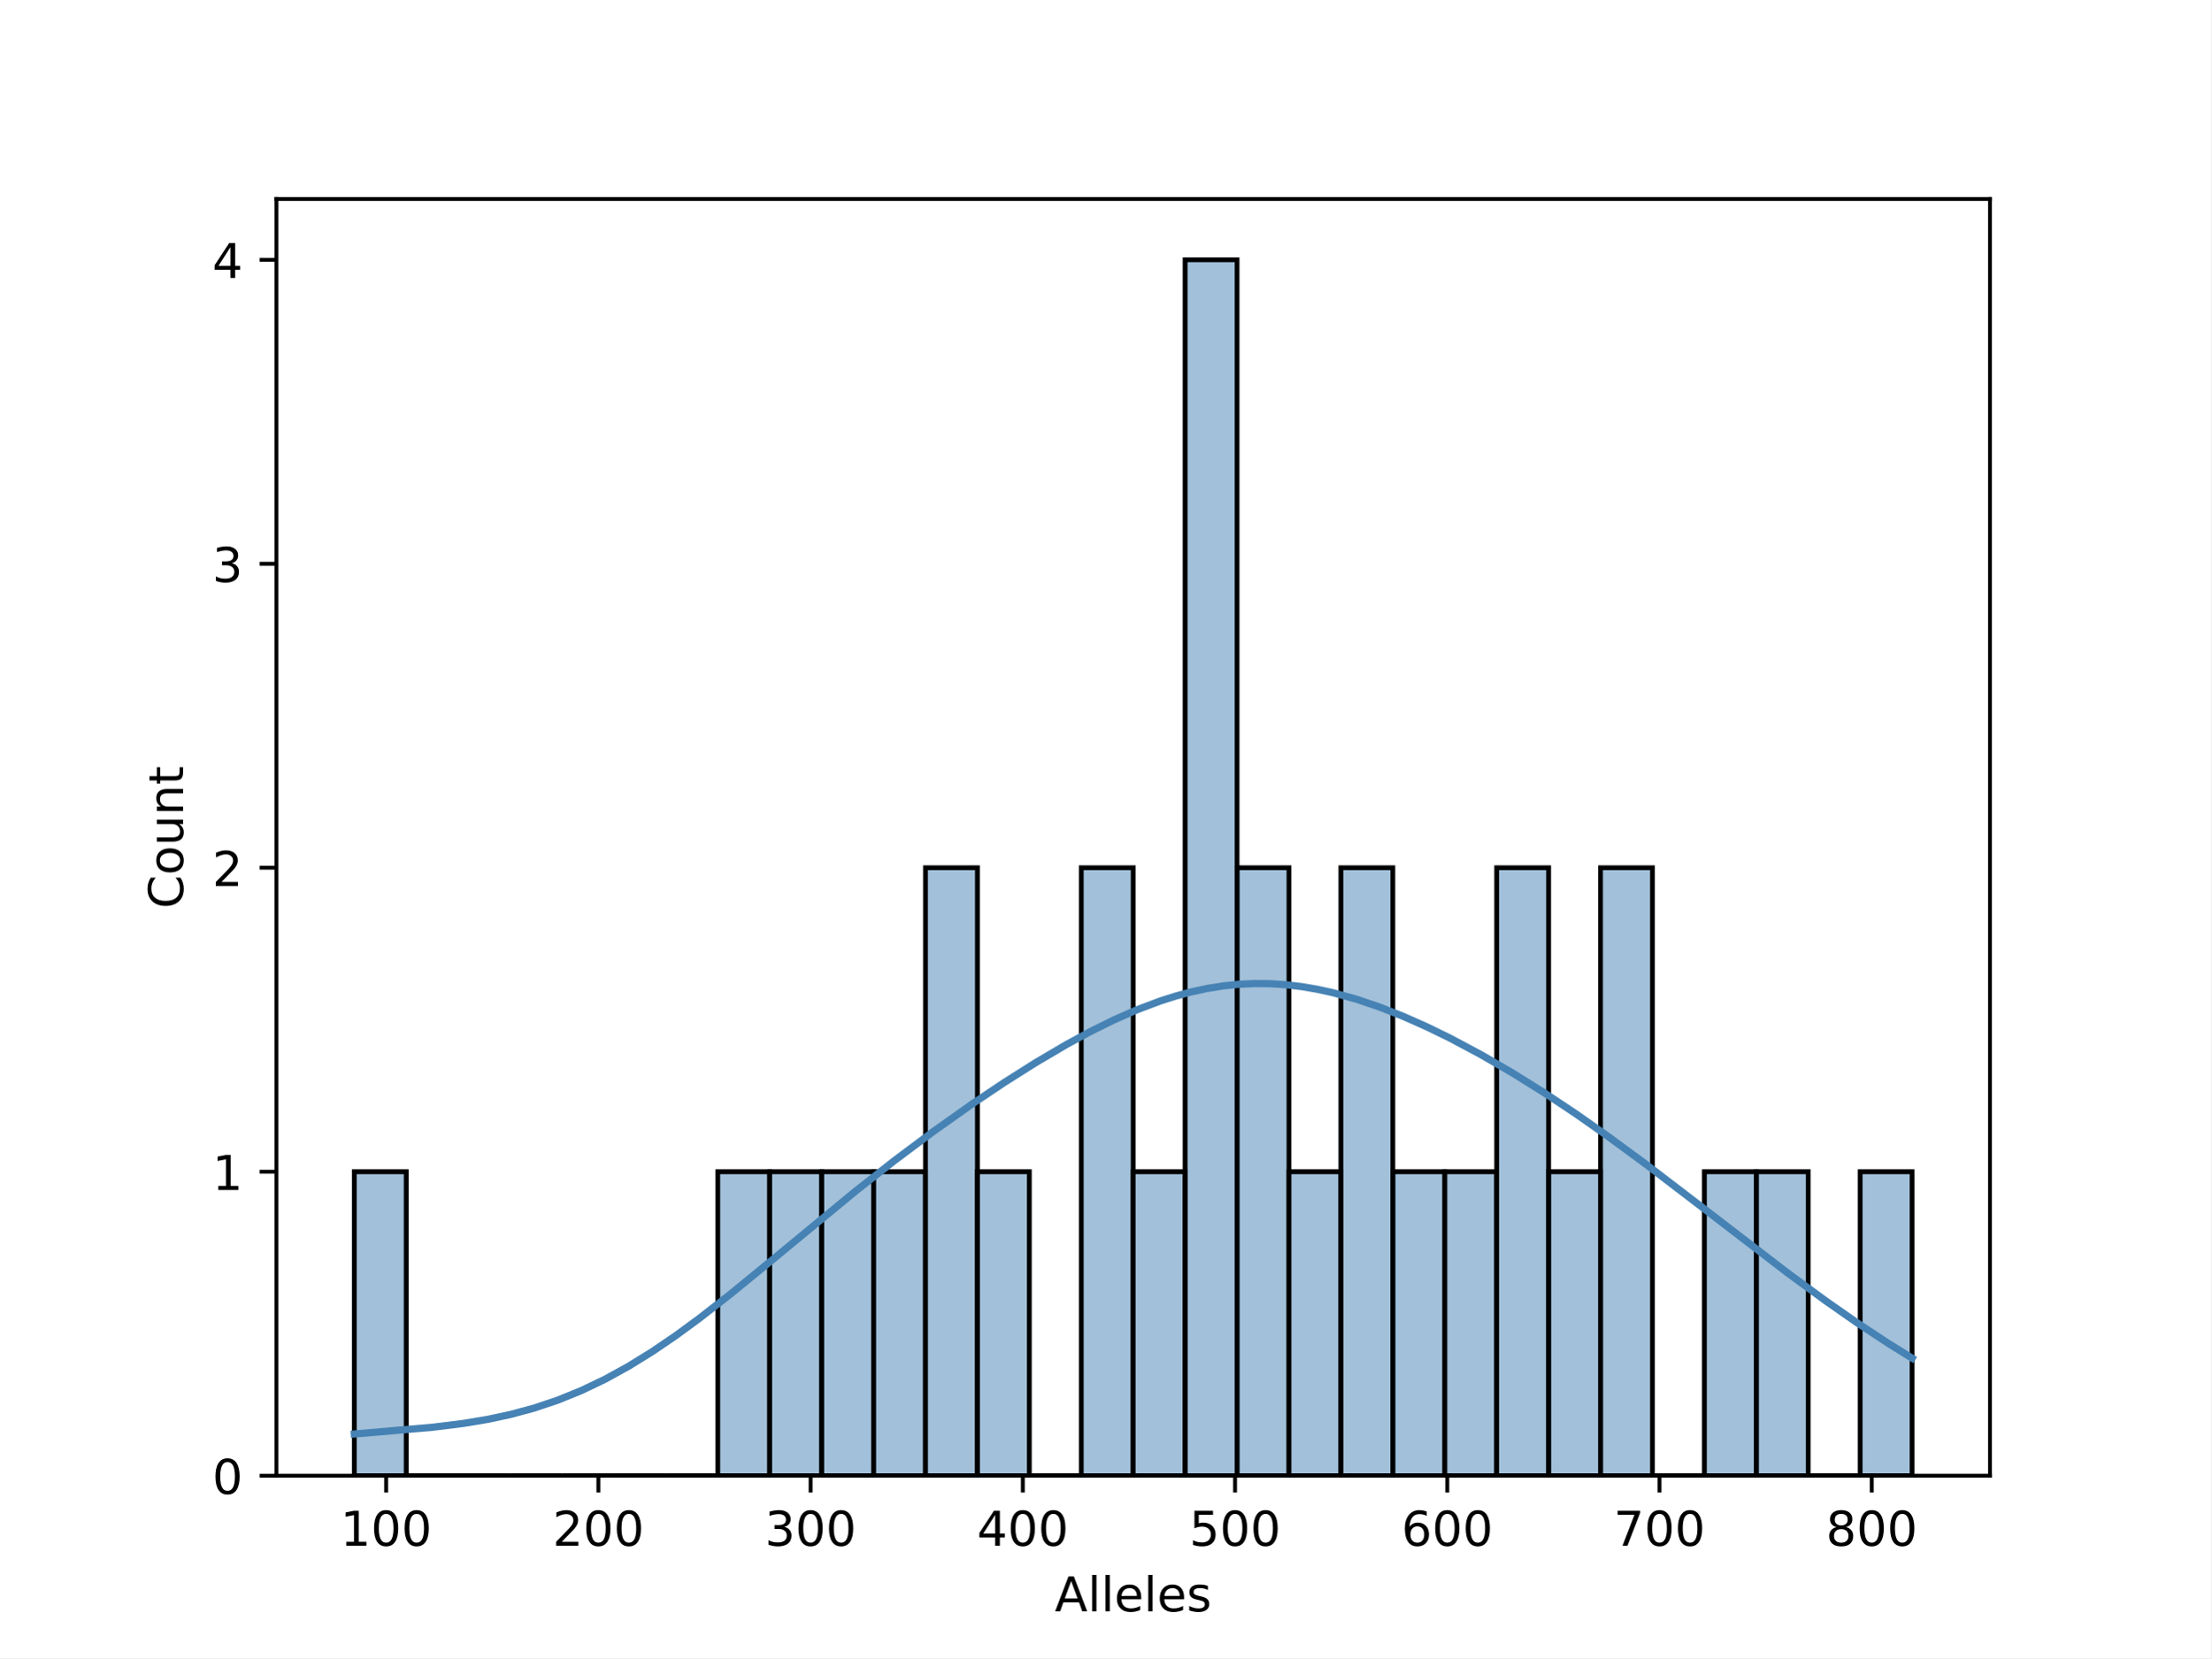
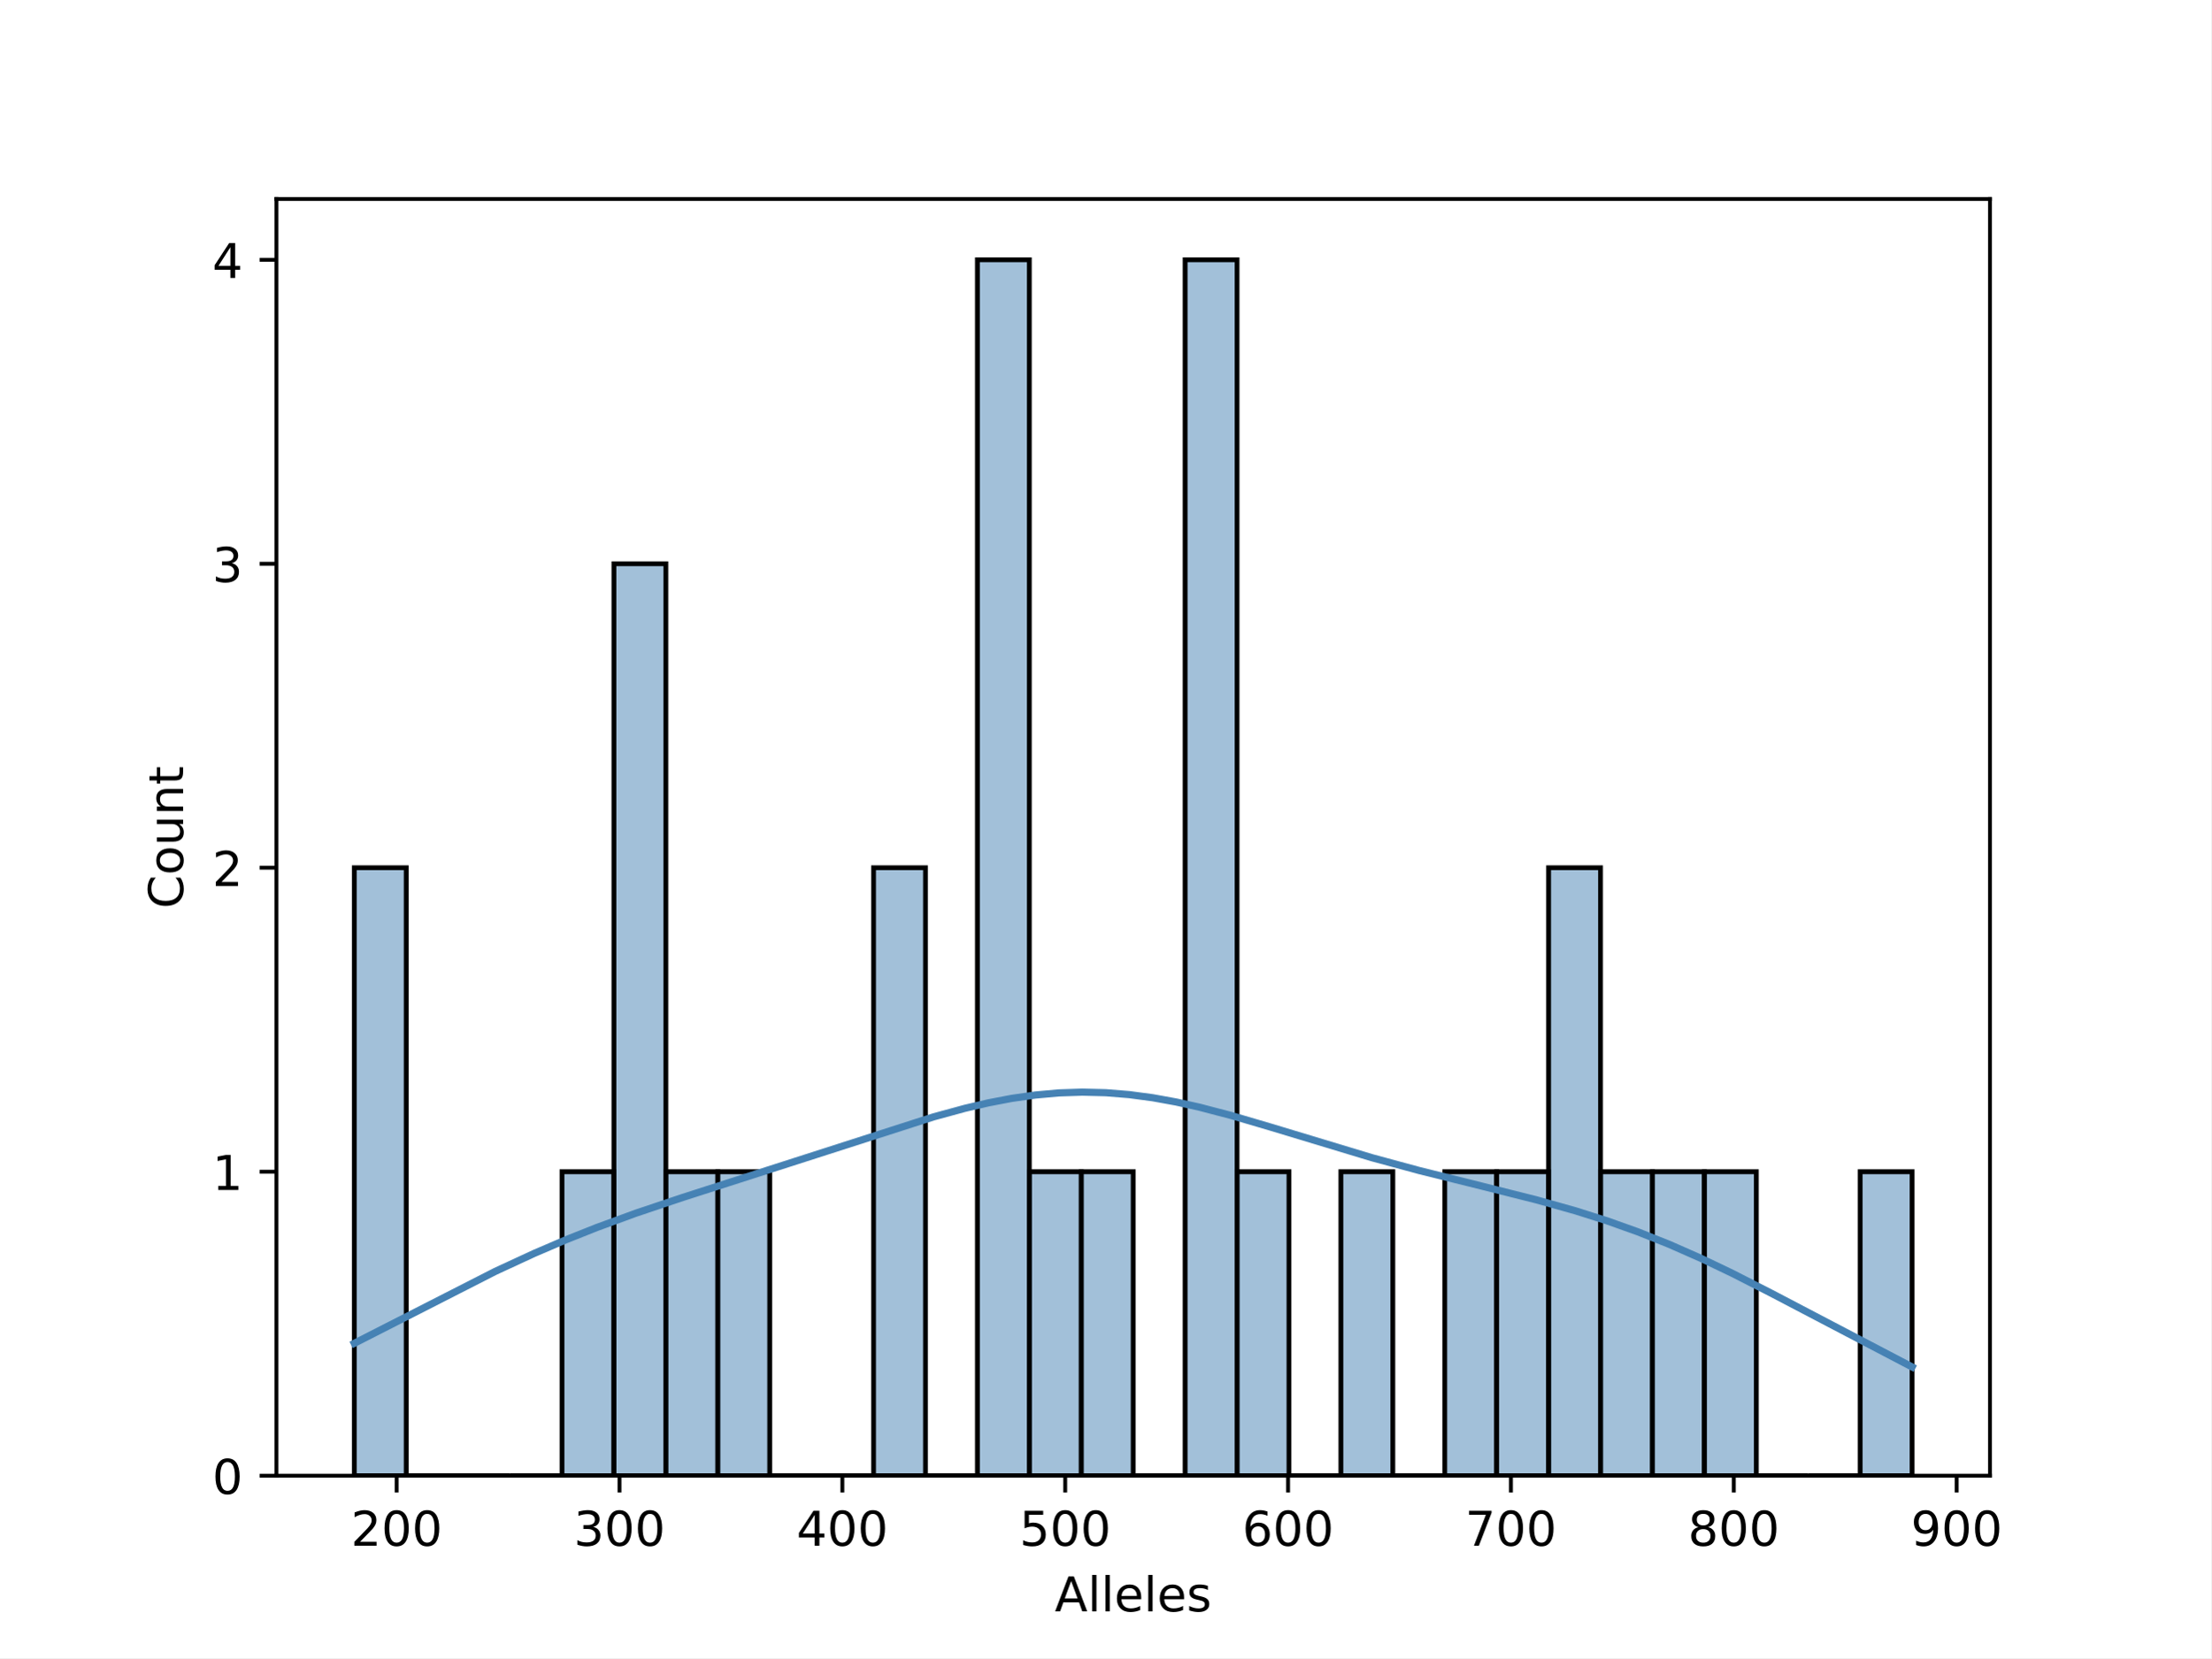
<svg xmlns="http://www.w3.org/2000/svg" xmlns:xlink="http://www.w3.org/1999/xlink" width="460.8pt" height="345.6pt" viewBox="0 0 460.8 345.6" version="1.1">
  <defs>
    <style type="text/css">*{stroke-linejoin: round; stroke-linecap: butt}</style>
  </defs>
  <g id="figure_1">
    <g id="patch_1">
      <path d="M 0 345.6  L 460.8 345.6  L 460.8 0  L 0 0  z " style="fill: #ffffff" />
    </g>
    <g id="axes_1">
      <g id="patch_2">
        <path d="M 57.6 307.584  L 414.72 307.584  L 414.72 41.472  L 57.6 41.472  z " style="fill: #ffffff" />
      </g>
      <g id="patch_3">
-         <path d="M 73.833 307.584  L 84.655 307.584  L 84.655 244.224  L 73.833 244.224  z " clip-path="url(#p3572204cd2)" style="fill: #4682b4; fill-opacity: 0.5; stroke: #000000; stroke-linejoin: miter" />
+         <path d="M 73.833 307.584  L 84.655 307.584  L 84.655 180.864  L 73.833 180.864  z " clip-path="url(#p0627471ee9)" style="fill: #4682b4; fill-opacity: 0.5; stroke: #000000; stroke-linejoin: miter" />
      </g>
      <g id="patch_4">
-         <path d="M 84.655 307.584  L 95.476 307.584  L 95.476 307.584  L 84.655 307.584  z " clip-path="url(#p3572204cd2)" style="fill: #4682b4; fill-opacity: 0.5; stroke: #000000; stroke-linejoin: miter" />
+         <path d="M 84.655 307.584  L 95.476 307.584  L 95.476 307.584  L 84.655 307.584  z " clip-path="url(#p0627471ee9)" style="fill: #4682b4; fill-opacity: 0.5; stroke: #000000; stroke-linejoin: miter" />
      </g>
      <g id="patch_5">
-         <path d="M 95.476 307.584  L 106.298 307.584  L 106.298 307.584  L 95.476 307.584  z " clip-path="url(#p3572204cd2)" style="fill: #4682b4; fill-opacity: 0.5; stroke: #000000; stroke-linejoin: miter" />
+         <path d="M 95.476 307.584  L 106.298 307.584  L 106.298 307.584  L 95.476 307.584  z " clip-path="url(#p0627471ee9)" style="fill: #4682b4; fill-opacity: 0.5; stroke: #000000; stroke-linejoin: miter" />
      </g>
      <g id="patch_6">
-         <path d="M 106.298 307.584  L 117.12 307.584  L 117.12 307.584  L 106.298 307.584  z " clip-path="url(#p3572204cd2)" style="fill: #4682b4; fill-opacity: 0.5; stroke: #000000; stroke-linejoin: miter" />
+         <path d="M 106.298 307.584  L 117.12 307.584  L 117.12 307.584  L 106.298 307.584  z " clip-path="url(#p0627471ee9)" style="fill: #4682b4; fill-opacity: 0.5; stroke: #000000; stroke-linejoin: miter" />
      </g>
      <g id="patch_7">
-         <path d="M 117.12 307.584  L 127.942 307.584  L 127.942 307.584  L 117.12 307.584  z " clip-path="url(#p3572204cd2)" style="fill: #4682b4; fill-opacity: 0.5; stroke: #000000; stroke-linejoin: miter" />
+         <path d="M 117.12 307.584  L 127.942 307.584  L 127.942 244.224  L 117.12 244.224  z " clip-path="url(#p0627471ee9)" style="fill: #4682b4; fill-opacity: 0.5; stroke: #000000; stroke-linejoin: miter" />
      </g>
      <g id="patch_8">
-         <path d="M 127.942 307.584  L 138.764 307.584  L 138.764 307.584  L 127.942 307.584  z " clip-path="url(#p3572204cd2)" style="fill: #4682b4; fill-opacity: 0.5; stroke: #000000; stroke-linejoin: miter" />
+         <path d="M 127.942 307.584  L 138.764 307.584  L 138.764 117.504  L 127.942 117.504  z " clip-path="url(#p0627471ee9)" style="fill: #4682b4; fill-opacity: 0.5; stroke: #000000; stroke-linejoin: miter" />
      </g>
      <g id="patch_9">
-         <path d="M 138.764 307.584  L 149.585 307.584  L 149.585 307.584  L 138.764 307.584  z " clip-path="url(#p3572204cd2)" style="fill: #4682b4; fill-opacity: 0.5; stroke: #000000; stroke-linejoin: miter" />
+         <path d="M 138.764 307.584  L 149.585 307.584  L 149.585 244.224  L 138.764 244.224  z " clip-path="url(#p0627471ee9)" style="fill: #4682b4; fill-opacity: 0.5; stroke: #000000; stroke-linejoin: miter" />
      </g>
      <g id="patch_10">
-         <path d="M 149.585 307.584  L 160.407 307.584  L 160.407 244.224  L 149.585 244.224  z " clip-path="url(#p3572204cd2)" style="fill: #4682b4; fill-opacity: 0.5; stroke: #000000; stroke-linejoin: miter" />
+         <path d="M 149.585 307.584  L 160.407 307.584  L 160.407 244.224  L 149.585 244.224  z " clip-path="url(#p0627471ee9)" style="fill: #4682b4; fill-opacity: 0.5; stroke: #000000; stroke-linejoin: miter" />
      </g>
      <g id="patch_11">
-         <path d="M 160.407 307.584  L 171.229 307.584  L 171.229 244.224  L 160.407 244.224  z " clip-path="url(#p3572204cd2)" style="fill: #4682b4; fill-opacity: 0.5; stroke: #000000; stroke-linejoin: miter" />
+         <path d="M 160.407 307.584  L 171.229 307.584  L 171.229 307.584  L 160.407 307.584  z " clip-path="url(#p0627471ee9)" style="fill: #4682b4; fill-opacity: 0.5; stroke: #000000; stroke-linejoin: miter" />
      </g>
      <g id="patch_12">
-         <path d="M 171.229 307.584  L 182.051 307.584  L 182.051 244.224  L 171.229 244.224  z " clip-path="url(#p3572204cd2)" style="fill: #4682b4; fill-opacity: 0.5; stroke: #000000; stroke-linejoin: miter" />
+         <path d="M 171.229 307.584  L 182.051 307.584  L 182.051 307.584  L 171.229 307.584  z " clip-path="url(#p0627471ee9)" style="fill: #4682b4; fill-opacity: 0.5; stroke: #000000; stroke-linejoin: miter" />
      </g>
      <g id="patch_13">
-         <path d="M 182.051 307.584  L 192.873 307.584  L 192.873 244.224  L 182.051 244.224  z " clip-path="url(#p3572204cd2)" style="fill: #4682b4; fill-opacity: 0.5; stroke: #000000; stroke-linejoin: miter" />
+         <path d="M 182.051 307.584  L 192.873 307.584  L 192.873 180.864  L 182.051 180.864  z " clip-path="url(#p0627471ee9)" style="fill: #4682b4; fill-opacity: 0.5; stroke: #000000; stroke-linejoin: miter" />
      </g>
      <g id="patch_14">
-         <path d="M 192.873 307.584  L 203.695 307.584  L 203.695 180.864  L 192.873 180.864  z " clip-path="url(#p3572204cd2)" style="fill: #4682b4; fill-opacity: 0.5; stroke: #000000; stroke-linejoin: miter" />
+         <path d="M 192.873 307.584  L 203.695 307.584  L 203.695 307.584  L 192.873 307.584  z " clip-path="url(#p0627471ee9)" style="fill: #4682b4; fill-opacity: 0.5; stroke: #000000; stroke-linejoin: miter" />
      </g>
      <g id="patch_15">
-         <path d="M 203.695 307.584  L 214.516 307.584  L 214.516 244.224  L 203.695 244.224  z " clip-path="url(#p3572204cd2)" style="fill: #4682b4; fill-opacity: 0.5; stroke: #000000; stroke-linejoin: miter" />
+         <path d="M 203.695 307.584  L 214.516 307.584  L 214.516 54.144  L 203.695 54.144  z " clip-path="url(#p0627471ee9)" style="fill: #4682b4; fill-opacity: 0.5; stroke: #000000; stroke-linejoin: miter" />
      </g>
      <g id="patch_16">
-         <path d="M 214.516 307.584  L 225.338 307.584  L 225.338 307.584  L 214.516 307.584  z " clip-path="url(#p3572204cd2)" style="fill: #4682b4; fill-opacity: 0.5; stroke: #000000; stroke-linejoin: miter" />
+         <path d="M 214.516 307.584  L 225.338 307.584  L 225.338 244.224  L 214.516 244.224  z " clip-path="url(#p0627471ee9)" style="fill: #4682b4; fill-opacity: 0.5; stroke: #000000; stroke-linejoin: miter" />
      </g>
      <g id="patch_17">
-         <path d="M 225.338 307.584  L 236.16 307.584  L 236.16 180.864  L 225.338 180.864  z " clip-path="url(#p3572204cd2)" style="fill: #4682b4; fill-opacity: 0.5; stroke: #000000; stroke-linejoin: miter" />
+         <path d="M 225.338 307.584  L 236.16 307.584  L 236.16 244.224  L 225.338 244.224  z " clip-path="url(#p0627471ee9)" style="fill: #4682b4; fill-opacity: 0.5; stroke: #000000; stroke-linejoin: miter" />
      </g>
      <g id="patch_18">
-         <path d="M 236.16 307.584  L 246.982 307.584  L 246.982 244.224  L 236.16 244.224  z " clip-path="url(#p3572204cd2)" style="fill: #4682b4; fill-opacity: 0.5; stroke: #000000; stroke-linejoin: miter" />
+         <path d="M 236.16 307.584  L 246.982 307.584  L 246.982 307.584  L 236.16 307.584  z " clip-path="url(#p0627471ee9)" style="fill: #4682b4; fill-opacity: 0.5; stroke: #000000; stroke-linejoin: miter" />
      </g>
      <g id="patch_19">
-         <path d="M 246.982 307.584  L 257.804 307.584  L 257.804 54.144  L 246.982 54.144  z " clip-path="url(#p3572204cd2)" style="fill: #4682b4; fill-opacity: 0.5; stroke: #000000; stroke-linejoin: miter" />
+         <path d="M 246.982 307.584  L 257.804 307.584  L 257.804 54.144  L 246.982 54.144  z " clip-path="url(#p0627471ee9)" style="fill: #4682b4; fill-opacity: 0.5; stroke: #000000; stroke-linejoin: miter" />
      </g>
      <g id="patch_20">
-         <path d="M 257.804 307.584  L 268.625 307.584  L 268.625 180.864  L 257.804 180.864  z " clip-path="url(#p3572204cd2)" style="fill: #4682b4; fill-opacity: 0.5; stroke: #000000; stroke-linejoin: miter" />
+         <path d="M 257.804 307.584  L 268.625 307.584  L 268.625 244.224  L 257.804 244.224  z " clip-path="url(#p0627471ee9)" style="fill: #4682b4; fill-opacity: 0.5; stroke: #000000; stroke-linejoin: miter" />
      </g>
      <g id="patch_21">
-         <path d="M 268.625 307.584  L 279.447 307.584  L 279.447 244.224  L 268.625 244.224  z " clip-path="url(#p3572204cd2)" style="fill: #4682b4; fill-opacity: 0.5; stroke: #000000; stroke-linejoin: miter" />
+         <path d="M 268.625 307.584  L 279.447 307.584  L 279.447 307.584  L 268.625 307.584  z " clip-path="url(#p0627471ee9)" style="fill: #4682b4; fill-opacity: 0.5; stroke: #000000; stroke-linejoin: miter" />
      </g>
      <g id="patch_22">
-         <path d="M 279.447 307.584  L 290.269 307.584  L 290.269 180.864  L 279.447 180.864  z " clip-path="url(#p3572204cd2)" style="fill: #4682b4; fill-opacity: 0.5; stroke: #000000; stroke-linejoin: miter" />
+         <path d="M 279.447 307.584  L 290.269 307.584  L 290.269 244.224  L 279.447 244.224  z " clip-path="url(#p0627471ee9)" style="fill: #4682b4; fill-opacity: 0.5; stroke: #000000; stroke-linejoin: miter" />
      </g>
      <g id="patch_23">
-         <path d="M 290.269 307.584  L 301.091 307.584  L 301.091 244.224  L 290.269 244.224  z " clip-path="url(#p3572204cd2)" style="fill: #4682b4; fill-opacity: 0.5; stroke: #000000; stroke-linejoin: miter" />
+         <path d="M 290.269 307.584  L 301.091 307.584  L 301.091 307.584  L 290.269 307.584  z " clip-path="url(#p0627471ee9)" style="fill: #4682b4; fill-opacity: 0.5; stroke: #000000; stroke-linejoin: miter" />
      </g>
      <g id="patch_24">
-         <path d="M 301.091 307.584  L 311.913 307.584  L 311.913 244.224  L 301.091 244.224  z " clip-path="url(#p3572204cd2)" style="fill: #4682b4; fill-opacity: 0.5; stroke: #000000; stroke-linejoin: miter" />
+         <path d="M 301.091 307.584  L 311.913 307.584  L 311.913 244.224  L 301.091 244.224  z " clip-path="url(#p0627471ee9)" style="fill: #4682b4; fill-opacity: 0.5; stroke: #000000; stroke-linejoin: miter" />
      </g>
      <g id="patch_25">
-         <path d="M 311.913 307.584  L 322.735 307.584  L 322.735 180.864  L 311.913 180.864  z " clip-path="url(#p3572204cd2)" style="fill: #4682b4; fill-opacity: 0.5; stroke: #000000; stroke-linejoin: miter" />
+         <path d="M 311.913 307.584  L 322.735 307.584  L 322.735 244.224  L 311.913 244.224  z " clip-path="url(#p0627471ee9)" style="fill: #4682b4; fill-opacity: 0.5; stroke: #000000; stroke-linejoin: miter" />
      </g>
      <g id="patch_26">
-         <path d="M 322.735 307.584  L 333.556 307.584  L 333.556 244.224  L 322.735 244.224  z " clip-path="url(#p3572204cd2)" style="fill: #4682b4; fill-opacity: 0.5; stroke: #000000; stroke-linejoin: miter" />
+         <path d="M 322.735 307.584  L 333.556 307.584  L 333.556 180.864  L 322.735 180.864  z " clip-path="url(#p0627471ee9)" style="fill: #4682b4; fill-opacity: 0.5; stroke: #000000; stroke-linejoin: miter" />
      </g>
      <g id="patch_27">
-         <path d="M 333.556 307.584  L 344.378 307.584  L 344.378 180.864  L 333.556 180.864  z " clip-path="url(#p3572204cd2)" style="fill: #4682b4; fill-opacity: 0.5; stroke: #000000; stroke-linejoin: miter" />
+         <path d="M 333.556 307.584  L 344.378 307.584  L 344.378 244.224  L 333.556 244.224  z " clip-path="url(#p0627471ee9)" style="fill: #4682b4; fill-opacity: 0.5; stroke: #000000; stroke-linejoin: miter" />
      </g>
      <g id="patch_28">
-         <path d="M 344.378 307.584  L 355.2 307.584  L 355.2 307.584  L 344.378 307.584  z " clip-path="url(#p3572204cd2)" style="fill: #4682b4; fill-opacity: 0.5; stroke: #000000; stroke-linejoin: miter" />
+         <path d="M 344.378 307.584  L 355.2 307.584  L 355.2 244.224  L 344.378 244.224  z " clip-path="url(#p0627471ee9)" style="fill: #4682b4; fill-opacity: 0.5; stroke: #000000; stroke-linejoin: miter" />
      </g>
      <g id="patch_29">
-         <path d="M 355.2 307.584  L 366.022 307.584  L 366.022 244.224  L 355.2 244.224  z " clip-path="url(#p3572204cd2)" style="fill: #4682b4; fill-opacity: 0.5; stroke: #000000; stroke-linejoin: miter" />
+         <path d="M 355.2 307.584  L 366.022 307.584  L 366.022 244.224  L 355.2 244.224  z " clip-path="url(#p0627471ee9)" style="fill: #4682b4; fill-opacity: 0.5; stroke: #000000; stroke-linejoin: miter" />
      </g>
      <g id="patch_30">
-         <path d="M 366.022 307.584  L 376.844 307.584  L 376.844 244.224  L 366.022 244.224  z " clip-path="url(#p3572204cd2)" style="fill: #4682b4; fill-opacity: 0.5; stroke: #000000; stroke-linejoin: miter" />
+         <path d="M 366.022 307.584  L 376.844 307.584  L 376.844 307.584  L 366.022 307.584  z " clip-path="url(#p0627471ee9)" style="fill: #4682b4; fill-opacity: 0.5; stroke: #000000; stroke-linejoin: miter" />
      </g>
      <g id="patch_31">
-         <path d="M 376.844 307.584  L 387.665 307.584  L 387.665 307.584  L 376.844 307.584  z " clip-path="url(#p3572204cd2)" style="fill: #4682b4; fill-opacity: 0.5; stroke: #000000; stroke-linejoin: miter" />
+         <path d="M 376.844 307.584  L 387.665 307.584  L 387.665 307.584  L 376.844 307.584  z " clip-path="url(#p0627471ee9)" style="fill: #4682b4; fill-opacity: 0.5; stroke: #000000; stroke-linejoin: miter" />
      </g>
      <g id="patch_32">
-         <path d="M 387.665 307.584  L 398.487 307.584  L 398.487 244.224  L 387.665 244.224  z " clip-path="url(#p3572204cd2)" style="fill: #4682b4; fill-opacity: 0.5; stroke: #000000; stroke-linejoin: miter" />
+         <path d="M 387.665 307.584  L 398.487 307.584  L 398.487 244.224  L 387.665 244.224  z " clip-path="url(#p0627471ee9)" style="fill: #4682b4; fill-opacity: 0.5; stroke: #000000; stroke-linejoin: miter" />
      </g>
      <g id="matplotlib.axis_1">
        <g id="xtick_1">
          <g id="line2d_1">
            <defs>
-               <path id="mc019531a86" d="M 0 0  L 0 3.5  " style="stroke: #000000; stroke-width: 0.8" />
+               <path id="m58bdc27a82" d="M 0 0  L 0 3.5  " style="stroke: #000000; stroke-width: 0.8" />
            </defs>
            <g>
-               <use xlink:href="#mc019531a86" x="80.467" y="307.584" style="stroke: #000000; stroke-width: 0.8" />
+               <use xlink:href="#m58bdc27a82" x="82.657" y="307.584" style="stroke: #000000; stroke-width: 0.8" />
            </g>
          </g>
          <g id="text_1">
-             <g transform="translate(70.92361 322.1824) scale(0.1 -0.1)">
-               <defs>
-                 <path id="DejaVuSans-31" d="M 794 531  L 1825 531  L 1825 4091  L 703 3866  L 703 4441  L 1819 4666  L 2450 4666  L 2450 531  L 3481 531  L 3481 0  L 794 0  L 794 531  z " transform="scale(0.015625)" />
+             <g transform="translate(73.11364 322.1824) scale(0.1 -0.1)">
+               <defs>
+                 <path id="DejaVuSans-32" d="M 1228 531  L 3431 531  L 3431 0  L 469 0  L 469 531  Q 828 903 1448 1529  Q 2069 2156 2228 2338  Q 2531 2678 2651 2914  Q 2772 3150 2772 3378  Q 2772 3750 2511 3984  Q 2250 4219 1831 4219  Q 1534 4219 1204 4116  Q 875 4013 500 3803  L 500 4441  Q 881 4594 1212 4672  Q 1544 4750 1819 4750  Q 2544 4750 2975 4387  Q 3406 4025 3406 3419  Q 3406 3131 3298 2873  Q 3191 2616 2906 2266  Q 2828 2175 2409 1742  Q 1991 1309 1228 531  z " transform="scale(0.015625)" />
                <path id="DejaVuSans-30" d="M 2034 4250  Q 1547 4250 1301 3770  Q 1056 3291 1056 2328  Q 1056 1369 1301 889  Q 1547 409 2034 409  Q 2525 409 2770 889  Q 3016 1369 3016 2328  Q 3016 3291 2770 3770  Q 2525 4250 2034 4250  z M 2034 4750  Q 2819 4750 3233 4129  Q 3647 3509 3647 2328  Q 3647 1150 3233 529  Q 2819 -91 2034 -91  Q 1250 -91 836 529  Q 422 1150 422 2328  Q 422 3509 836 4129  Q 1250 4750 2034 4750  z " transform="scale(0.015625)" />
              </defs>
-               <use xlink:href="#DejaVuSans-31" />
+               <use xlink:href="#DejaVuSans-32" />
              <use xlink:href="#DejaVuSans-30" transform="translate(63.62305 0)" />
              <use xlink:href="#DejaVuSans-30" transform="translate(127.2461 0)" />
            </g>
          </g>
        </g>
        <g id="xtick_2">
          <g id="line2d_2">
            <g>
-               <use xlink:href="#mc019531a86" x="124.698" y="307.584" style="stroke: #000000; stroke-width: 0.8" />
+               <use xlink:href="#m58bdc27a82" x="129.103" y="307.584" style="stroke: #000000; stroke-width: 0.8" />
            </g>
          </g>
          <g id="text_2">
-             <g transform="translate(115.1545 322.1824) scale(0.1 -0.1)">
-               <defs>
-                 <path id="DejaVuSans-32" d="M 1228 531  L 3431 531  L 3431 0  L 469 0  L 469 531  Q 828 903 1448 1529  Q 2069 2156 2228 2338  Q 2531 2678 2651 2914  Q 2772 3150 2772 3378  Q 2772 3750 2511 3984  Q 2250 4219 1831 4219  Q 1534 4219 1204 4116  Q 875 4013 500 3803  L 500 4441  Q 881 4594 1212 4672  Q 1544 4750 1819 4750  Q 2544 4750 2975 4387  Q 3406 4025 3406 3419  Q 3406 3131 3298 2873  Q 3191 2616 2906 2266  Q 2828 2175 2409 1742  Q 1991 1309 1228 531  z " transform="scale(0.015625)" />
-               </defs>
-               <use xlink:href="#DejaVuSans-32" />
+             <g transform="translate(119.5592 322.1824) scale(0.1 -0.1)">
+               <defs>
+                 <path id="DejaVuSans-33" d="M 2597 2516  Q 3050 2419 3304 2112  Q 3559 1806 3559 1356  Q 3559 666 3084 287  Q 2609 -91 1734 -91  Q 1441 -91 1130 -33  Q 819 25 488 141  L 488 750  Q 750 597 1062 519  Q 1375 441 1716 441  Q 2309 441 2620 675  Q 2931 909 2931 1356  Q 2931 1769 2642 2001  Q 2353 2234 1838 2234  L 1294 2234  L 1294 2753  L 1863 2753  Q 2328 2753 2575 2939  Q 2822 3125 2822 3475  Q 2822 3834 2567 4026  Q 2313 4219 1838 4219  Q 1578 4219 1281 4162  Q 984 4106 628 3988  L 628 4550  Q 988 4650 1302 4700  Q 1616 4750 1894 4750  Q 2613 4750 3031 4423  Q 3450 4097 3450 3541  Q 3450 3153 3228 2886  Q 3006 2619 2597 2516  z " transform="scale(0.015625)" />
+               </defs>
+               <use xlink:href="#DejaVuSans-33" />
              <use xlink:href="#DejaVuSans-30" transform="translate(63.62305 0)" />
              <use xlink:href="#DejaVuSans-30" transform="translate(127.2461 0)" />
            </g>
          </g>
        </g>
        <g id="xtick_3">
          <g id="line2d_3">
            <g>
-               <use xlink:href="#mc019531a86" x="168.929" y="307.584" style="stroke: #000000; stroke-width: 0.8" />
+               <use xlink:href="#m58bdc27a82" x="175.549" y="307.584" style="stroke: #000000; stroke-width: 0.8" />
            </g>
          </g>
          <g id="text_3">
-             <g transform="translate(159.3853 322.1824) scale(0.1 -0.1)">
-               <defs>
-                 <path id="DejaVuSans-33" d="M 2597 2516  Q 3050 2419 3304 2112  Q 3559 1806 3559 1356  Q 3559 666 3084 287  Q 2609 -91 1734 -91  Q 1441 -91 1130 -33  Q 819 25 488 141  L 488 750  Q 750 597 1062 519  Q 1375 441 1716 441  Q 2309 441 2620 675  Q 2931 909 2931 1356  Q 2931 1769 2642 2001  Q 2353 2234 1838 2234  L 1294 2234  L 1294 2753  L 1863 2753  Q 2328 2753 2575 2939  Q 2822 3125 2822 3475  Q 2822 3834 2567 4026  Q 2313 4219 1838 4219  Q 1578 4219 1281 4162  Q 984 4106 628 3988  L 628 4550  Q 988 4650 1302 4700  Q 1616 4750 1894 4750  Q 2613 4750 3031 4423  Q 3450 4097 3450 3541  Q 3450 3153 3228 2886  Q 3006 2619 2597 2516  z " transform="scale(0.015625)" />
-               </defs>
-               <use xlink:href="#DejaVuSans-33" />
+             <g transform="translate(166.0048 322.1824) scale(0.1 -0.1)">
+               <defs>
+                 <path id="DejaVuSans-34" d="M 2419 4116  L 825 1625  L 2419 1625  L 2419 4116  z M 2253 4666  L 3047 4666  L 3047 1625  L 3713 1625  L 3713 1100  L 3047 1100  L 3047 0  L 2419 0  L 2419 1100  L 313 1100  L 313 1709  L 2253 4666  z " transform="scale(0.015625)" />
+               </defs>
+               <use xlink:href="#DejaVuSans-34" />
              <use xlink:href="#DejaVuSans-30" transform="translate(63.62305 0)" />
              <use xlink:href="#DejaVuSans-30" transform="translate(127.2461 0)" />
            </g>
          </g>
        </g>
        <g id="xtick_4">
          <g id="line2d_4">
            <g>
-               <use xlink:href="#mc019531a86" x="213.16" y="307.584" style="stroke: #000000; stroke-width: 0.8" />
+               <use xlink:href="#m58bdc27a82" x="221.994" y="307.584" style="stroke: #000000; stroke-width: 0.8" />
            </g>
          </g>
          <g id="text_4">
-             <g transform="translate(203.6162 322.1824) scale(0.1 -0.1)">
-               <defs>
-                 <path id="DejaVuSans-34" d="M 2419 4116  L 825 1625  L 2419 1625  L 2419 4116  z M 2253 4666  L 3047 4666  L 3047 1625  L 3713 1625  L 3713 1100  L 3047 1100  L 3047 0  L 2419 0  L 2419 1100  L 313 1100  L 313 1709  L 2253 4666  z " transform="scale(0.015625)" />
-               </defs>
-               <use xlink:href="#DejaVuSans-34" />
+             <g transform="translate(212.4504 322.1824) scale(0.1 -0.1)">
+               <defs>
+                 <path id="DejaVuSans-35" d="M 691 4666  L 3169 4666  L 3169 4134  L 1269 4134  L 1269 2991  Q 1406 3038 1543 3061  Q 1681 3084 1819 3084  Q 2600 3084 3056 2656  Q 3513 2228 3513 1497  Q 3513 744 3044 326  Q 2575 -91 1722 -91  Q 1428 -91 1123 -41  Q 819 9 494 109  L 494 744  Q 775 591 1075 516  Q 1375 441 1709 441  Q 2250 441 2565 725  Q 2881 1009 2881 1497  Q 2881 1984 2565 2268  Q 2250 2553 1709 2553  Q 1456 2553 1204 2497  Q 953 2441 691 2322  L 691 4666  z " transform="scale(0.015625)" />
+               </defs>
+               <use xlink:href="#DejaVuSans-35" />
              <use xlink:href="#DejaVuSans-30" transform="translate(63.62305 0)" />
              <use xlink:href="#DejaVuSans-30" transform="translate(127.2461 0)" />
            </g>
          </g>
        </g>
        <g id="xtick_5">
          <g id="line2d_5">
            <g>
-               <use xlink:href="#mc019531a86" x="257.391" y="307.584" style="stroke: #000000; stroke-width: 0.8" />
+               <use xlink:href="#m58bdc27a82" x="268.44" y="307.584" style="stroke: #000000; stroke-width: 0.8" />
            </g>
          </g>
          <g id="text_5">
-             <g transform="translate(247.8471 322.1824) scale(0.1 -0.1)">
-               <defs>
-                 <path id="DejaVuSans-35" d="M 691 4666  L 3169 4666  L 3169 4134  L 1269 4134  L 1269 2991  Q 1406 3038 1543 3061  Q 1681 3084 1819 3084  Q 2600 3084 3056 2656  Q 3513 2228 3513 1497  Q 3513 744 3044 326  Q 2575 -91 1722 -91  Q 1428 -91 1123 -41  Q 819 9 494 109  L 494 744  Q 775 591 1075 516  Q 1375 441 1709 441  Q 2250 441 2565 725  Q 2881 1009 2881 1497  Q 2881 1984 2565 2268  Q 2250 2553 1709 2553  Q 1456 2553 1204 2497  Q 953 2441 691 2322  L 691 4666  z " transform="scale(0.015625)" />
-               </defs>
-               <use xlink:href="#DejaVuSans-35" />
+             <g transform="translate(258.8959 322.1824) scale(0.1 -0.1)">
+               <defs>
+                 <path id="DejaVuSans-36" d="M 2113 2584  Q 1688 2584 1439 2293  Q 1191 2003 1191 1497  Q 1191 994 1439 701  Q 1688 409 2113 409  Q 2538 409 2786 701  Q 3034 994 3034 1497  Q 3034 2003 2786 2293  Q 2538 2584 2113 2584  z M 3366 4563  L 3366 3988  Q 3128 4100 2886 4159  Q 2644 4219 2406 4219  Q 1781 4219 1451 3797  Q 1122 3375 1075 2522  Q 1259 2794 1537 2939  Q 1816 3084 2150 3084  Q 2853 3084 3261 2657  Q 3669 2231 3669 1497  Q 3669 778 3244 343  Q 2819 -91 2113 -91  Q 1303 -91 875 529  Q 447 1150 447 2328  Q 447 3434 972 4092  Q 1497 4750 2381 4750  Q 2619 4750 2861 4703  Q 3103 4656 3366 4563  z " transform="scale(0.015625)" />
+               </defs>
+               <use xlink:href="#DejaVuSans-36" />
              <use xlink:href="#DejaVuSans-30" transform="translate(63.62305 0)" />
              <use xlink:href="#DejaVuSans-30" transform="translate(127.2461 0)" />
            </g>
          </g>
        </g>
        <g id="xtick_6">
          <g id="line2d_6">
            <g>
-               <use xlink:href="#mc019531a86" x="301.622" y="307.584" style="stroke: #000000; stroke-width: 0.8" />
+               <use xlink:href="#m58bdc27a82" x="314.885" y="307.584" style="stroke: #000000; stroke-width: 0.8" />
            </g>
          </g>
          <g id="text_6">
-             <g transform="translate(292.0779 322.1824) scale(0.1 -0.1)">
-               <defs>
-                 <path id="DejaVuSans-36" d="M 2113 2584  Q 1688 2584 1439 2293  Q 1191 2003 1191 1497  Q 1191 994 1439 701  Q 1688 409 2113 409  Q 2538 409 2786 701  Q 3034 994 3034 1497  Q 3034 2003 2786 2293  Q 2538 2584 2113 2584  z M 3366 4563  L 3366 3988  Q 3128 4100 2886 4159  Q 2644 4219 2406 4219  Q 1781 4219 1451 3797  Q 1122 3375 1075 2522  Q 1259 2794 1537 2939  Q 1816 3084 2150 3084  Q 2853 3084 3261 2657  Q 3669 2231 3669 1497  Q 3669 778 3244 343  Q 2819 -91 2113 -91  Q 1303 -91 875 529  Q 447 1150 447 2328  Q 447 3434 972 4092  Q 1497 4750 2381 4750  Q 2619 4750 2861 4703  Q 3103 4656 3366 4563  z " transform="scale(0.015625)" />
-               </defs>
-               <use xlink:href="#DejaVuSans-36" />
+             <g transform="translate(305.3415 322.1824) scale(0.1 -0.1)">
+               <defs>
+                 <path id="DejaVuSans-37" d="M 525 4666  L 3525 4666  L 3525 4397  L 1831 0  L 1172 0  L 2766 4134  L 525 4134  L 525 4666  z " transform="scale(0.015625)" />
+               </defs>
+               <use xlink:href="#DejaVuSans-37" />
              <use xlink:href="#DejaVuSans-30" transform="translate(63.62305 0)" />
              <use xlink:href="#DejaVuSans-30" transform="translate(127.2461 0)" />
            </g>
          </g>
        </g>
        <g id="xtick_7">
          <g id="line2d_7">
            <g>
-               <use xlink:href="#mc019531a86" x="345.853" y="307.584" style="stroke: #000000; stroke-width: 0.8" />
+               <use xlink:href="#m58bdc27a82" x="361.331" y="307.584" style="stroke: #000000; stroke-width: 0.8" />
            </g>
          </g>
          <g id="text_7">
-             <g transform="translate(336.3088 322.1824) scale(0.1 -0.1)">
-               <defs>
-                 <path id="DejaVuSans-37" d="M 525 4666  L 3525 4666  L 3525 4397  L 1831 0  L 1172 0  L 2766 4134  L 525 4134  L 525 4666  z " transform="scale(0.015625)" />
-               </defs>
-               <use xlink:href="#DejaVuSans-37" />
+             <g transform="translate(351.7871 322.1824) scale(0.1 -0.1)">
+               <defs>
+                 <path id="DejaVuSans-38" d="M 2034 2216  Q 1584 2216 1326 1975  Q 1069 1734 1069 1313  Q 1069 891 1326 650  Q 1584 409 2034 409  Q 2484 409 2743 651  Q 3003 894 3003 1313  Q 3003 1734 2745 1975  Q 2488 2216 2034 2216  z M 1403 2484  Q 997 2584 770 2862  Q 544 3141 544 3541  Q 544 4100 942 4425  Q 1341 4750 2034 4750  Q 2731 4750 3128 4425  Q 3525 4100 3525 3541  Q 3525 3141 3298 2862  Q 3072 2584 2669 2484  Q 3125 2378 3379 2068  Q 3634 1759 3634 1313  Q 3634 634 3220 271  Q 2806 -91 2034 -91  Q 1263 -91 848 271  Q 434 634 434 1313  Q 434 1759 690 2068  Q 947 2378 1403 2484  z M 1172 3481  Q 1172 3119 1398 2916  Q 1625 2713 2034 2713  Q 2441 2713 2670 2916  Q 2900 3119 2900 3481  Q 2900 3844 2670 4047  Q 2441 4250 2034 4250  Q 1625 4250 1398 4047  Q 1172 3844 1172 3481  z " transform="scale(0.015625)" />
+               </defs>
+               <use xlink:href="#DejaVuSans-38" />
              <use xlink:href="#DejaVuSans-30" transform="translate(63.62305 0)" />
              <use xlink:href="#DejaVuSans-30" transform="translate(127.2461 0)" />
            </g>
          </g>
        </g>
        <g id="xtick_8">
          <g id="line2d_8">
            <g>
-               <use xlink:href="#mc019531a86" x="390.083" y="307.584" style="stroke: #000000; stroke-width: 0.8" />
+               <use xlink:href="#m58bdc27a82" x="407.776" y="307.584" style="stroke: #000000; stroke-width: 0.8" />
            </g>
          </g>
          <g id="text_8">
-             <g transform="translate(380.5397 322.1824) scale(0.1 -0.1)">
-               <defs>
-                 <path id="DejaVuSans-38" d="M 2034 2216  Q 1584 2216 1326 1975  Q 1069 1734 1069 1313  Q 1069 891 1326 650  Q 1584 409 2034 409  Q 2484 409 2743 651  Q 3003 894 3003 1313  Q 3003 1734 2745 1975  Q 2488 2216 2034 2216  z M 1403 2484  Q 997 2584 770 2862  Q 544 3141 544 3541  Q 544 4100 942 4425  Q 1341 4750 2034 4750  Q 2731 4750 3128 4425  Q 3525 4100 3525 3541  Q 3525 3141 3298 2862  Q 3072 2584 2669 2484  Q 3125 2378 3379 2068  Q 3634 1759 3634 1313  Q 3634 634 3220 271  Q 2806 -91 2034 -91  Q 1263 -91 848 271  Q 434 634 434 1313  Q 434 1759 690 2068  Q 947 2378 1403 2484  z M 1172 3481  Q 1172 3119 1398 2916  Q 1625 2713 2034 2713  Q 2441 2713 2670 2916  Q 2900 3119 2900 3481  Q 2900 3844 2670 4047  Q 2441 4250 2034 4250  Q 1625 4250 1398 4047  Q 1172 3844 1172 3481  z " transform="scale(0.015625)" />
-               </defs>
-               <use xlink:href="#DejaVuSans-38" />
+             <g transform="translate(398.2326 322.1824) scale(0.1 -0.1)">
+               <defs>
+                 <path id="DejaVuSans-39" d="M 703 97  L 703 672  Q 941 559 1184 500  Q 1428 441 1663 441  Q 2288 441 2617 861  Q 2947 1281 2994 2138  Q 2813 1869 2534 1725  Q 2256 1581 1919 1581  Q 1219 1581 811 2004  Q 403 2428 403 3163  Q 403 3881 828 4315  Q 1253 4750 1959 4750  Q 2769 4750 3195 4129  Q 3622 3509 3622 2328  Q 3622 1225 3098 567  Q 2575 -91 1691 -91  Q 1453 -91 1209 -44  Q 966 3 703 97  z M 1959 2075  Q 2384 2075 2632 2365  Q 2881 2656 2881 3163  Q 2881 3666 2632 3958  Q 2384 4250 1959 4250  Q 1534 4250 1286 3958  Q 1038 3666 1038 3163  Q 1038 2656 1286 2365  Q 1534 2075 1959 2075  z " transform="scale(0.015625)" />
+               </defs>
+               <use xlink:href="#DejaVuSans-39" />
              <use xlink:href="#DejaVuSans-30" transform="translate(63.62305 0)" />
              <use xlink:href="#DejaVuSans-30" transform="translate(127.2461 0)" />
            </g>
          </g>
        </g>
        <g id="text_9">
          <g transform="translate(219.8147 335.8606) scale(0.1 -0.1)">
            <defs>
              <path id="DejaVuSans-41" d="M 2188 4044  L 1331 1722  L 3047 1722  L 2188 4044  z M 1831 4666  L 2547 4666  L 4325 0  L 3669 0  L 3244 1197  L 1141 1197  L 716 0  L 50 0  L 1831 4666  z " transform="scale(0.015625)" />
              <path id="DejaVuSans-6c" d="M 603 4863  L 1178 4863  L 1178 0  L 603 0  L 603 4863  z " transform="scale(0.015625)" />
              <path id="DejaVuSans-65" d="M 3597 1894  L 3597 1613  L 953 1613  Q 991 1019 1311 708  Q 1631 397 2203 397  Q 2534 397 2845 478  Q 3156 559 3463 722  L 3463 178  Q 3153 47 2828 -22  Q 2503 -91 2169 -91  Q 1331 -91 842 396  Q 353 884 353 1716  Q 353 2575 817 3079  Q 1281 3584 2069 3584  Q 2775 3584 3186 3129  Q 3597 2675 3597 1894  z M 3022 2063  Q 3016 2534 2758 2815  Q 2500 3097 2075 3097  Q 1594 3097 1305 2825  Q 1016 2553 972 2059  L 3022 2063  z " transform="scale(0.015625)" />
              <path id="DejaVuSans-73" d="M 2834 3397  L 2834 2853  Q 2591 2978 2328 3040  Q 2066 3103 1784 3103  Q 1356 3103 1142 2972  Q 928 2841 928 2578  Q 928 2378 1081 2264  Q 1234 2150 1697 2047  L 1894 2003  Q 2506 1872 2764 1633  Q 3022 1394 3022 966  Q 3022 478 2636 193  Q 2250 -91 1575 -91  Q 1294 -91 989 -36  Q 684 19 347 128  L 347 722  Q 666 556 975 473  Q 1284 391 1588 391  Q 1994 391 2212 530  Q 2431 669 2431 922  Q 2431 1156 2273 1281  Q 2116 1406 1581 1522  L 1381 1569  Q 847 1681 609 1914  Q 372 2147 372 2553  Q 372 3047 722 3315  Q 1072 3584 1716 3584  Q 2034 3584 2315 3537  Q 2597 3491 2834 3397  z " transform="scale(0.015625)" />
            </defs>
            <use xlink:href="#DejaVuSans-41" />
            <use xlink:href="#DejaVuSans-6c" transform="translate(68.4082 0)" />
            <use xlink:href="#DejaVuSans-6c" transform="translate(96.19141 0)" />
            <use xlink:href="#DejaVuSans-65" transform="translate(123.9746 0)" />
            <use xlink:href="#DejaVuSans-6c" transform="translate(185.498 0)" />
            <use xlink:href="#DejaVuSans-65" transform="translate(213.2812 0)" />
            <use xlink:href="#DejaVuSans-73" transform="translate(274.8047 0)" />
          </g>
        </g>
      </g>
      <g id="matplotlib.axis_2">
        <g id="ytick_1">
          <g id="line2d_9">
            <defs>
-               <path id="m4ec1ecec1a" d="M 0 0  L -3.5 0  " style="stroke: #000000; stroke-width: 0.8" />
+               <path id="mfd41826812" d="M 0 0  L -3.5 0  " style="stroke: #000000; stroke-width: 0.8" />
            </defs>
            <g>
-               <use xlink:href="#m4ec1ecec1a" x="57.6" y="307.584" style="stroke: #000000; stroke-width: 0.8" />
+               <use xlink:href="#mfd41826812" x="57.6" y="307.584" style="stroke: #000000; stroke-width: 0.8" />
            </g>
          </g>
          <g id="text_10">
            <g transform="translate(44.2375 311.3832) scale(0.1 -0.1)">
              <use xlink:href="#DejaVuSans-30" />
            </g>
          </g>
        </g>
        <g id="ytick_2">
          <g id="line2d_10">
            <g>
-               <use xlink:href="#m4ec1ecec1a" x="57.6" y="244.224" style="stroke: #000000; stroke-width: 0.8" />
+               <use xlink:href="#mfd41826812" x="57.6" y="244.224" style="stroke: #000000; stroke-width: 0.8" />
            </g>
          </g>
          <g id="text_11">
            <g transform="translate(44.2375 248.0232) scale(0.1 -0.1)">
+               <defs>
+                 <path id="DejaVuSans-31" d="M 794 531  L 1825 531  L 1825 4091  L 703 3866  L 703 4441  L 1819 4666  L 2450 4666  L 2450 531  L 3481 531  L 3481 0  L 794 0  L 794 531  z " transform="scale(0.015625)" />
+               </defs>
              <use xlink:href="#DejaVuSans-31" />
            </g>
          </g>
        </g>
        <g id="ytick_3">
          <g id="line2d_11">
            <g>
-               <use xlink:href="#m4ec1ecec1a" x="57.6" y="180.864" style="stroke: #000000; stroke-width: 0.8" />
+               <use xlink:href="#mfd41826812" x="57.6" y="180.864" style="stroke: #000000; stroke-width: 0.8" />
            </g>
          </g>
          <g id="text_12">
            <g transform="translate(44.2375 184.6632) scale(0.1 -0.1)">
              <use xlink:href="#DejaVuSans-32" />
            </g>
          </g>
        </g>
        <g id="ytick_4">
          <g id="line2d_12">
            <g>
-               <use xlink:href="#m4ec1ecec1a" x="57.6" y="117.504" style="stroke: #000000; stroke-width: 0.8" />
+               <use xlink:href="#mfd41826812" x="57.6" y="117.504" style="stroke: #000000; stroke-width: 0.8" />
            </g>
          </g>
          <g id="text_13">
            <g transform="translate(44.2375 121.3032) scale(0.1 -0.1)">
              <use xlink:href="#DejaVuSans-33" />
            </g>
          </g>
        </g>
        <g id="ytick_5">
          <g id="line2d_13">
            <g>
-               <use xlink:href="#m4ec1ecec1a" x="57.6" y="54.144" style="stroke: #000000; stroke-width: 0.8" />
+               <use xlink:href="#mfd41826812" x="57.6" y="54.144" style="stroke: #000000; stroke-width: 0.8" />
            </g>
          </g>
          <g id="text_14">
            <g transform="translate(44.2375 57.94322) scale(0.1 -0.1)">
              <use xlink:href="#DejaVuSans-34" />
            </g>
          </g>
        </g>
        <g id="text_15">
          <g transform="translate(38.15781 189.3764) rotate(-90) scale(0.1 -0.1)">
            <defs>
              <path id="DejaVuSans-43" d="M 4122 4306  L 4122 3641  Q 3803 3938 3442 4084  Q 3081 4231 2675 4231  Q 1875 4231 1450 3742  Q 1025 3253 1025 2328  Q 1025 1406 1450 917  Q 1875 428 2675 428  Q 3081 428 3442 575  Q 3803 722 4122 1019  L 4122 359  Q 3791 134 3420 21  Q 3050 -91 2638 -91  Q 1578 -91 968 557  Q 359 1206 359 2328  Q 359 3453 968 4101  Q 1578 4750 2638 4750  Q 3056 4750 3426 4639  Q 3797 4528 4122 4306  z " transform="scale(0.015625)" />
              <path id="DejaVuSans-6f" d="M 1959 3097  Q 1497 3097 1228 2736  Q 959 2375 959 1747  Q 959 1119 1226 758  Q 1494 397 1959 397  Q 2419 397 2687 759  Q 2956 1122 2956 1747  Q 2956 2369 2687 2733  Q 2419 3097 1959 3097  z M 1959 3584  Q 2709 3584 3137 3096  Q 3566 2609 3566 1747  Q 3566 888 3137 398  Q 2709 -91 1959 -91  Q 1206 -91 779 398  Q 353 888 353 1747  Q 353 2609 779 3096  Q 1206 3584 1959 3584  z " transform="scale(0.015625)" />
              <path id="DejaVuSans-75" d="M 544 1381  L 544 3500  L 1119 3500  L 1119 1403  Q 1119 906 1312 657  Q 1506 409 1894 409  Q 2359 409 2629 706  Q 2900 1003 2900 1516  L 2900 3500  L 3475 3500  L 3475 0  L 2900 0  L 2900 538  Q 2691 219 2414 64  Q 2138 -91 1772 -91  Q 1169 -91 856 284  Q 544 659 544 1381  z M 1991 3584  L 1991 3584  z " transform="scale(0.015625)" />
              <path id="DejaVuSans-6e" d="M 3513 2113  L 3513 0  L 2938 0  L 2938 2094  Q 2938 2591 2744 2837  Q 2550 3084 2163 3084  Q 1697 3084 1428 2787  Q 1159 2491 1159 1978  L 1159 0  L 581 0  L 581 3500  L 1159 3500  L 1159 2956  Q 1366 3272 1645 3428  Q 1925 3584 2291 3584  Q 2894 3584 3203 3211  Q 3513 2838 3513 2113  z " transform="scale(0.015625)" />
              <path id="DejaVuSans-74" d="M 1172 4494  L 1172 3500  L 2356 3500  L 2356 3053  L 1172 3053  L 1172 1153  Q 1172 725 1289 603  Q 1406 481 1766 481  L 2356 481  L 2356 0  L 1766 0  Q 1100 0 847 248  Q 594 497 594 1153  L 594 3053  L 172 3053  L 172 3500  L 594 3500  L 594 4494  L 1172 4494  z " transform="scale(0.015625)" />
            </defs>
            <use xlink:href="#DejaVuSans-43" />
            <use xlink:href="#DejaVuSans-6f" transform="translate(69.82422 0)" />
            <use xlink:href="#DejaVuSans-75" transform="translate(131.0059 0)" />
            <use xlink:href="#DejaVuSans-6e" transform="translate(194.3848 0)" />
            <use xlink:href="#DejaVuSans-74" transform="translate(257.7637 0)" />
          </g>
        </g>
      </g>
      <g id="line2d_14">
-         <path d="M 73.833 298.891  L 90.147 297.486  L 96.673 296.671  L 101.567 295.854  L 106.461 294.805  L 111.356 293.476  L 116.25 291.831  L 121.144 289.844  L 126.038 287.504  L 130.933 284.813  L 135.827 281.79  L 140.721 278.466  L 145.616 274.885  L 152.141 269.798  L 160.299 263.125  L 178.244 248.32  L 186.401 241.907  L 194.559 235.804  L 202.716 230.032  L 209.241 225.662  L 215.767 221.534  L 222.293 217.69  L 227.187 215.034  L 232.081 212.609  L 236.976 210.457  L 241.87 208.616  L 245.133 207.58  L 248.396 206.71  L 251.659 206.012  L 254.921 205.493  L 258.184 205.157  L 261.447 205.005  L 264.71 205.036  L 267.973 205.248  L 271.236 205.635  L 274.499 206.19  L 277.761 206.905  L 282.656 208.257  L 287.55 209.915  L 292.444 211.846  L 297.339 214.018  L 302.233 216.406  L 308.759 219.89  L 315.284 223.683  L 321.81 227.76  L 328.336 232.099  L 334.862 236.674  L 343.019 242.67  L 354.439 251.408  L 372.384 265.201  L 380.542 271.186  L 387.067 275.742  L 393.593 280.045  L 398.487 283.086  L 398.487 283.086  " clip-path="url(#p3572204cd2)" style="fill: none; stroke: #4682b4; stroke-width: 1.5; stroke-linecap: square" />
+         <path d="M 73.833 279.989  L 103.198 265.009  L 111.356 261.237  L 117.881 258.437  L 124.407 255.839  L 132.564 252.853  L 142.353 249.563  L 194.559 232.794  L 201.084 231.013  L 205.979 229.871  L 210.873 228.935  L 215.767 228.237  L 220.661 227.799  L 225.556 227.637  L 230.45 227.757  L 235.344 228.151  L 240.239 228.806  L 245.133 229.696  L 250.027 230.79  L 256.553 232.498  L 264.71 234.896  L 285.919 241.306  L 295.707 243.961  L 308.759 247.21  L 320.179 250.085  L 328.336 252.375  L 334.862 254.445  L 341.387 256.773  L 347.913 259.38  L 354.439 262.258  L 360.964 265.378  L 369.122 269.54  L 398.487 284.923  L 398.487 284.923  " clip-path="url(#p0627471ee9)" style="fill: none; stroke: #4682b4; stroke-width: 1.5; stroke-linecap: square" />
      </g>
      <g id="patch_33">
        <path d="M 57.6 307.584  L 57.6 41.472  " style="fill: none; stroke: #000000; stroke-width: 0.8; stroke-linejoin: miter; stroke-linecap: square" />
      </g>
      <g id="patch_34">
        <path d="M 414.72 307.584  L 414.72 41.472  " style="fill: none; stroke: #000000; stroke-width: 0.8; stroke-linejoin: miter; stroke-linecap: square" />
      </g>
      <g id="patch_35">
        <path d="M 57.6 307.584  L 414.72 307.584  " style="fill: none; stroke: #000000; stroke-width: 0.8; stroke-linejoin: miter; stroke-linecap: square" />
      </g>
      <g id="patch_36">
        <path d="M 57.6 41.472  L 414.72 41.472  " style="fill: none; stroke: #000000; stroke-width: 0.8; stroke-linejoin: miter; stroke-linecap: square" />
      </g>
    </g>
  </g>
  <defs>
-     <clipPath id="p3572204cd2">
+     <clipPath id="p0627471ee9">
      <rect x="57.6" y="41.472" width="357.12" height="266.112" />
    </clipPath>
  </defs>
</svg>
